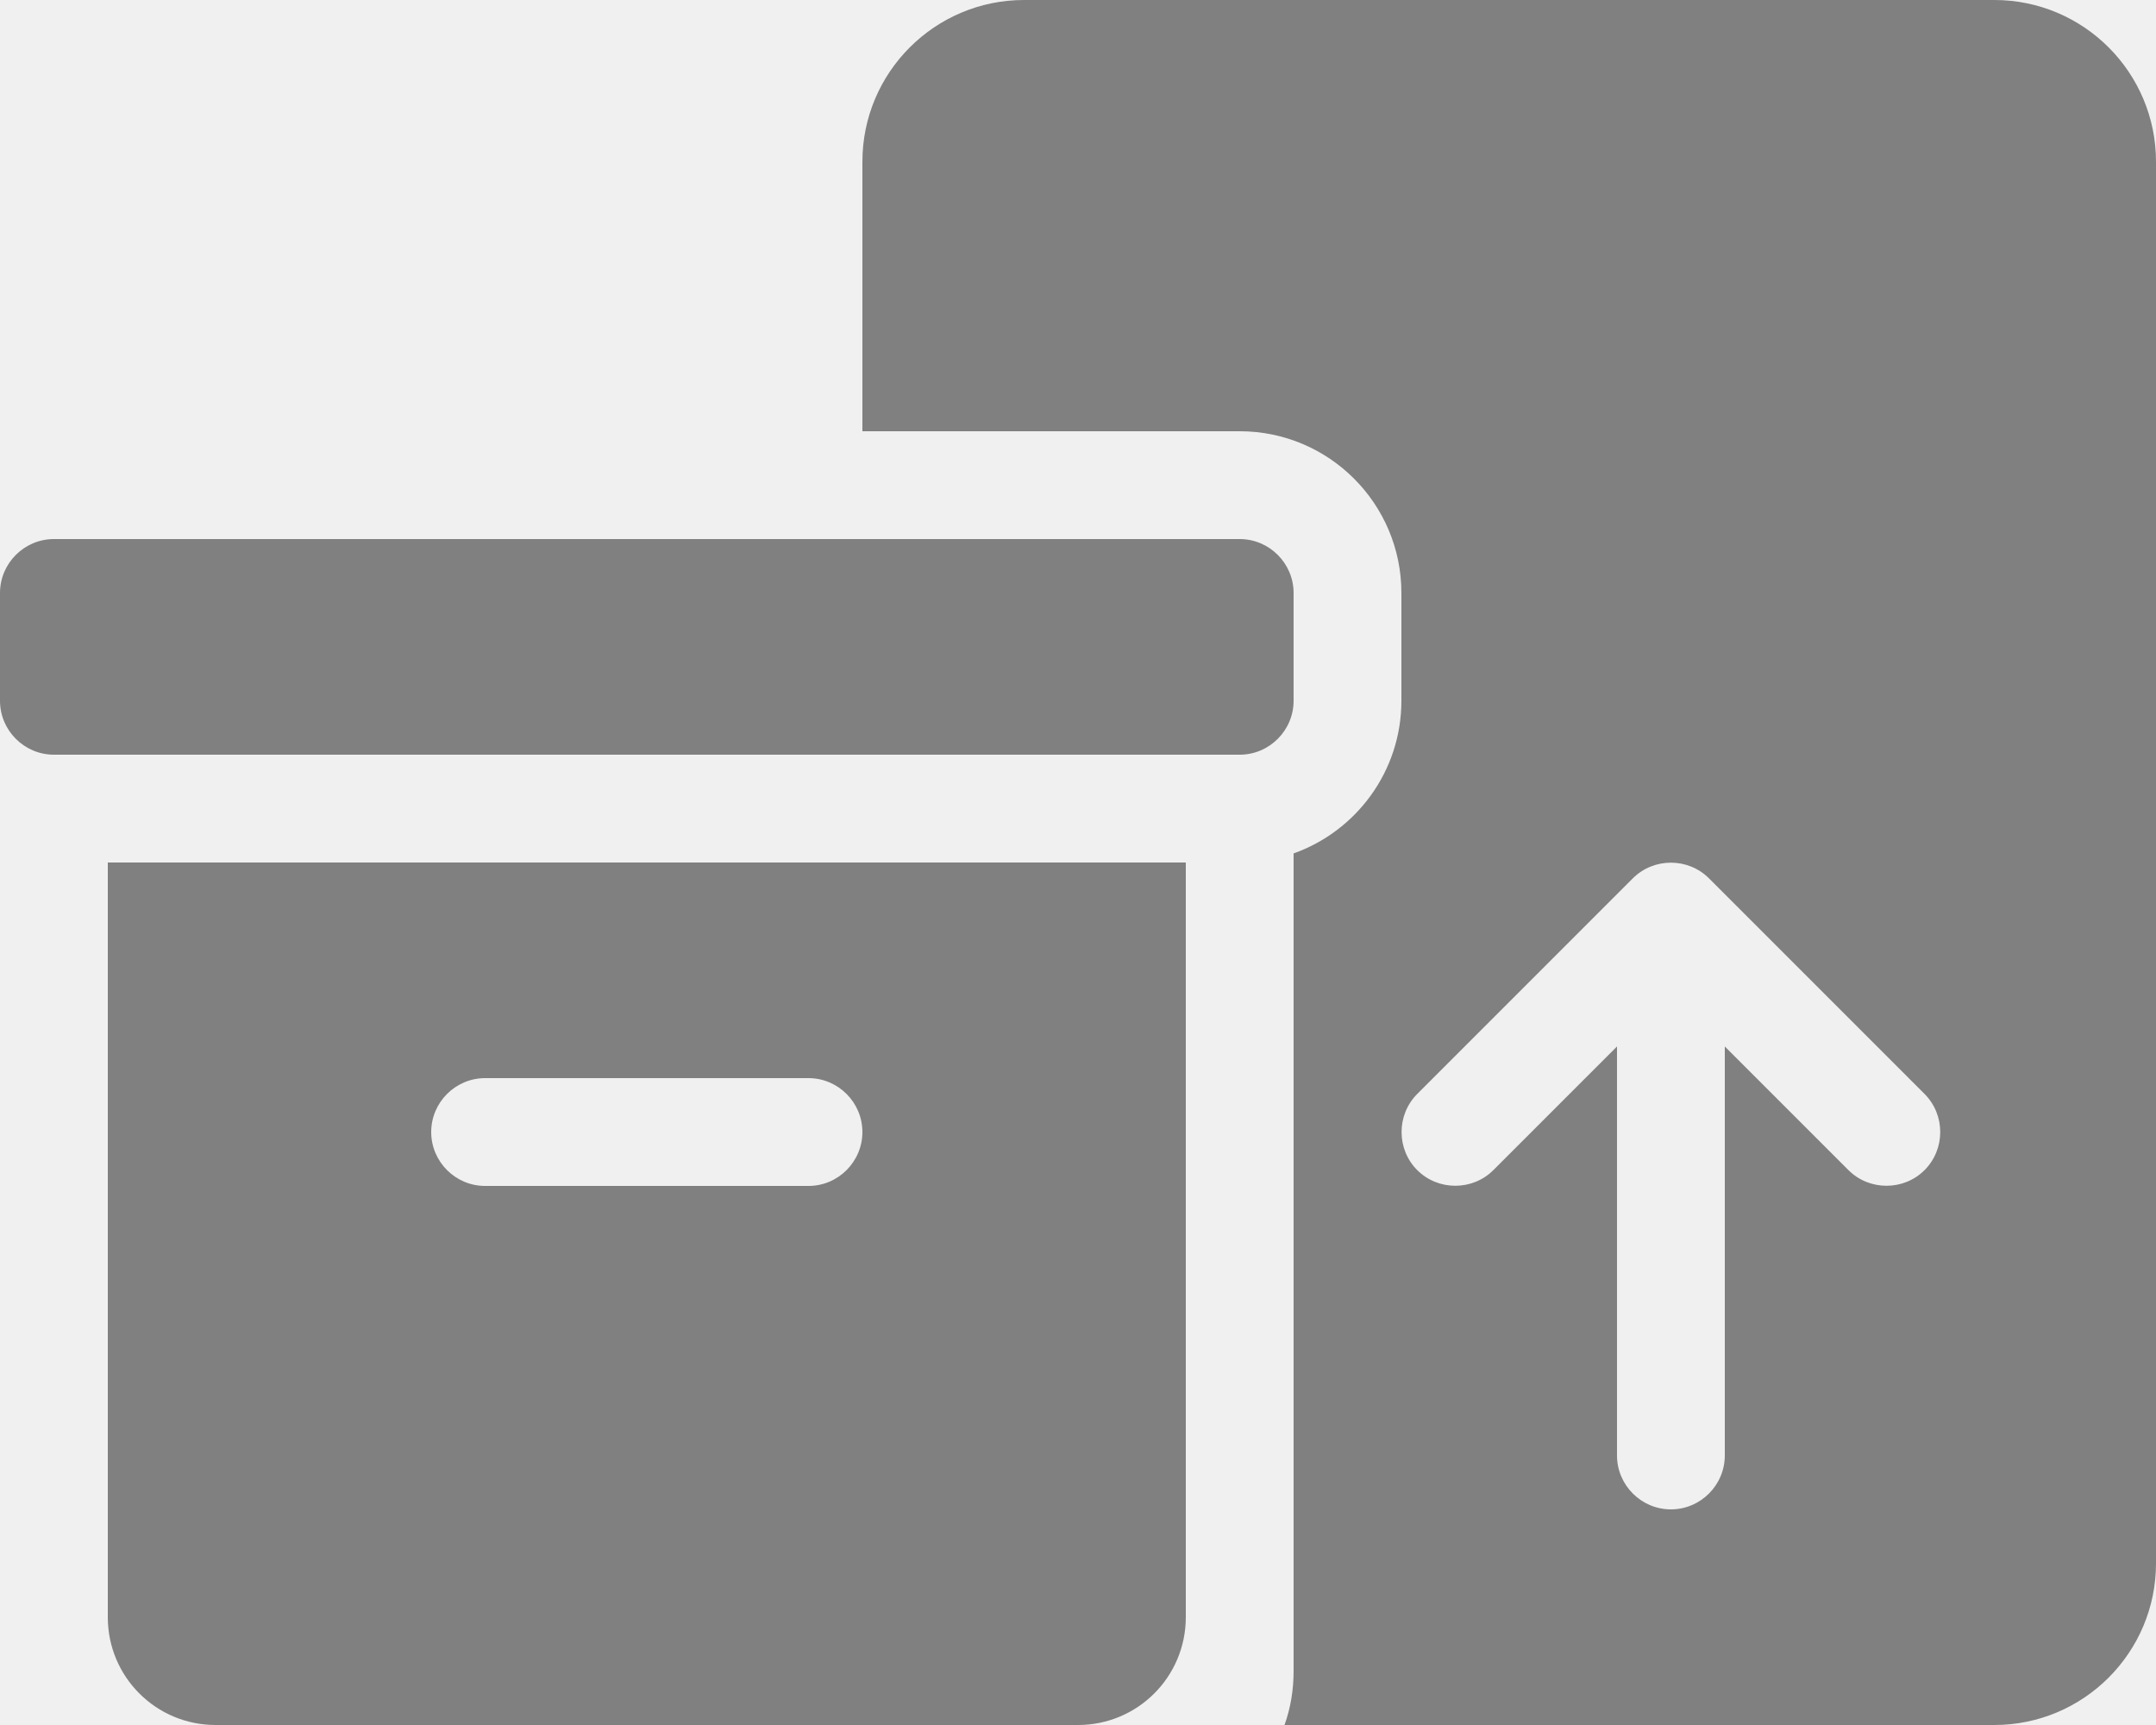
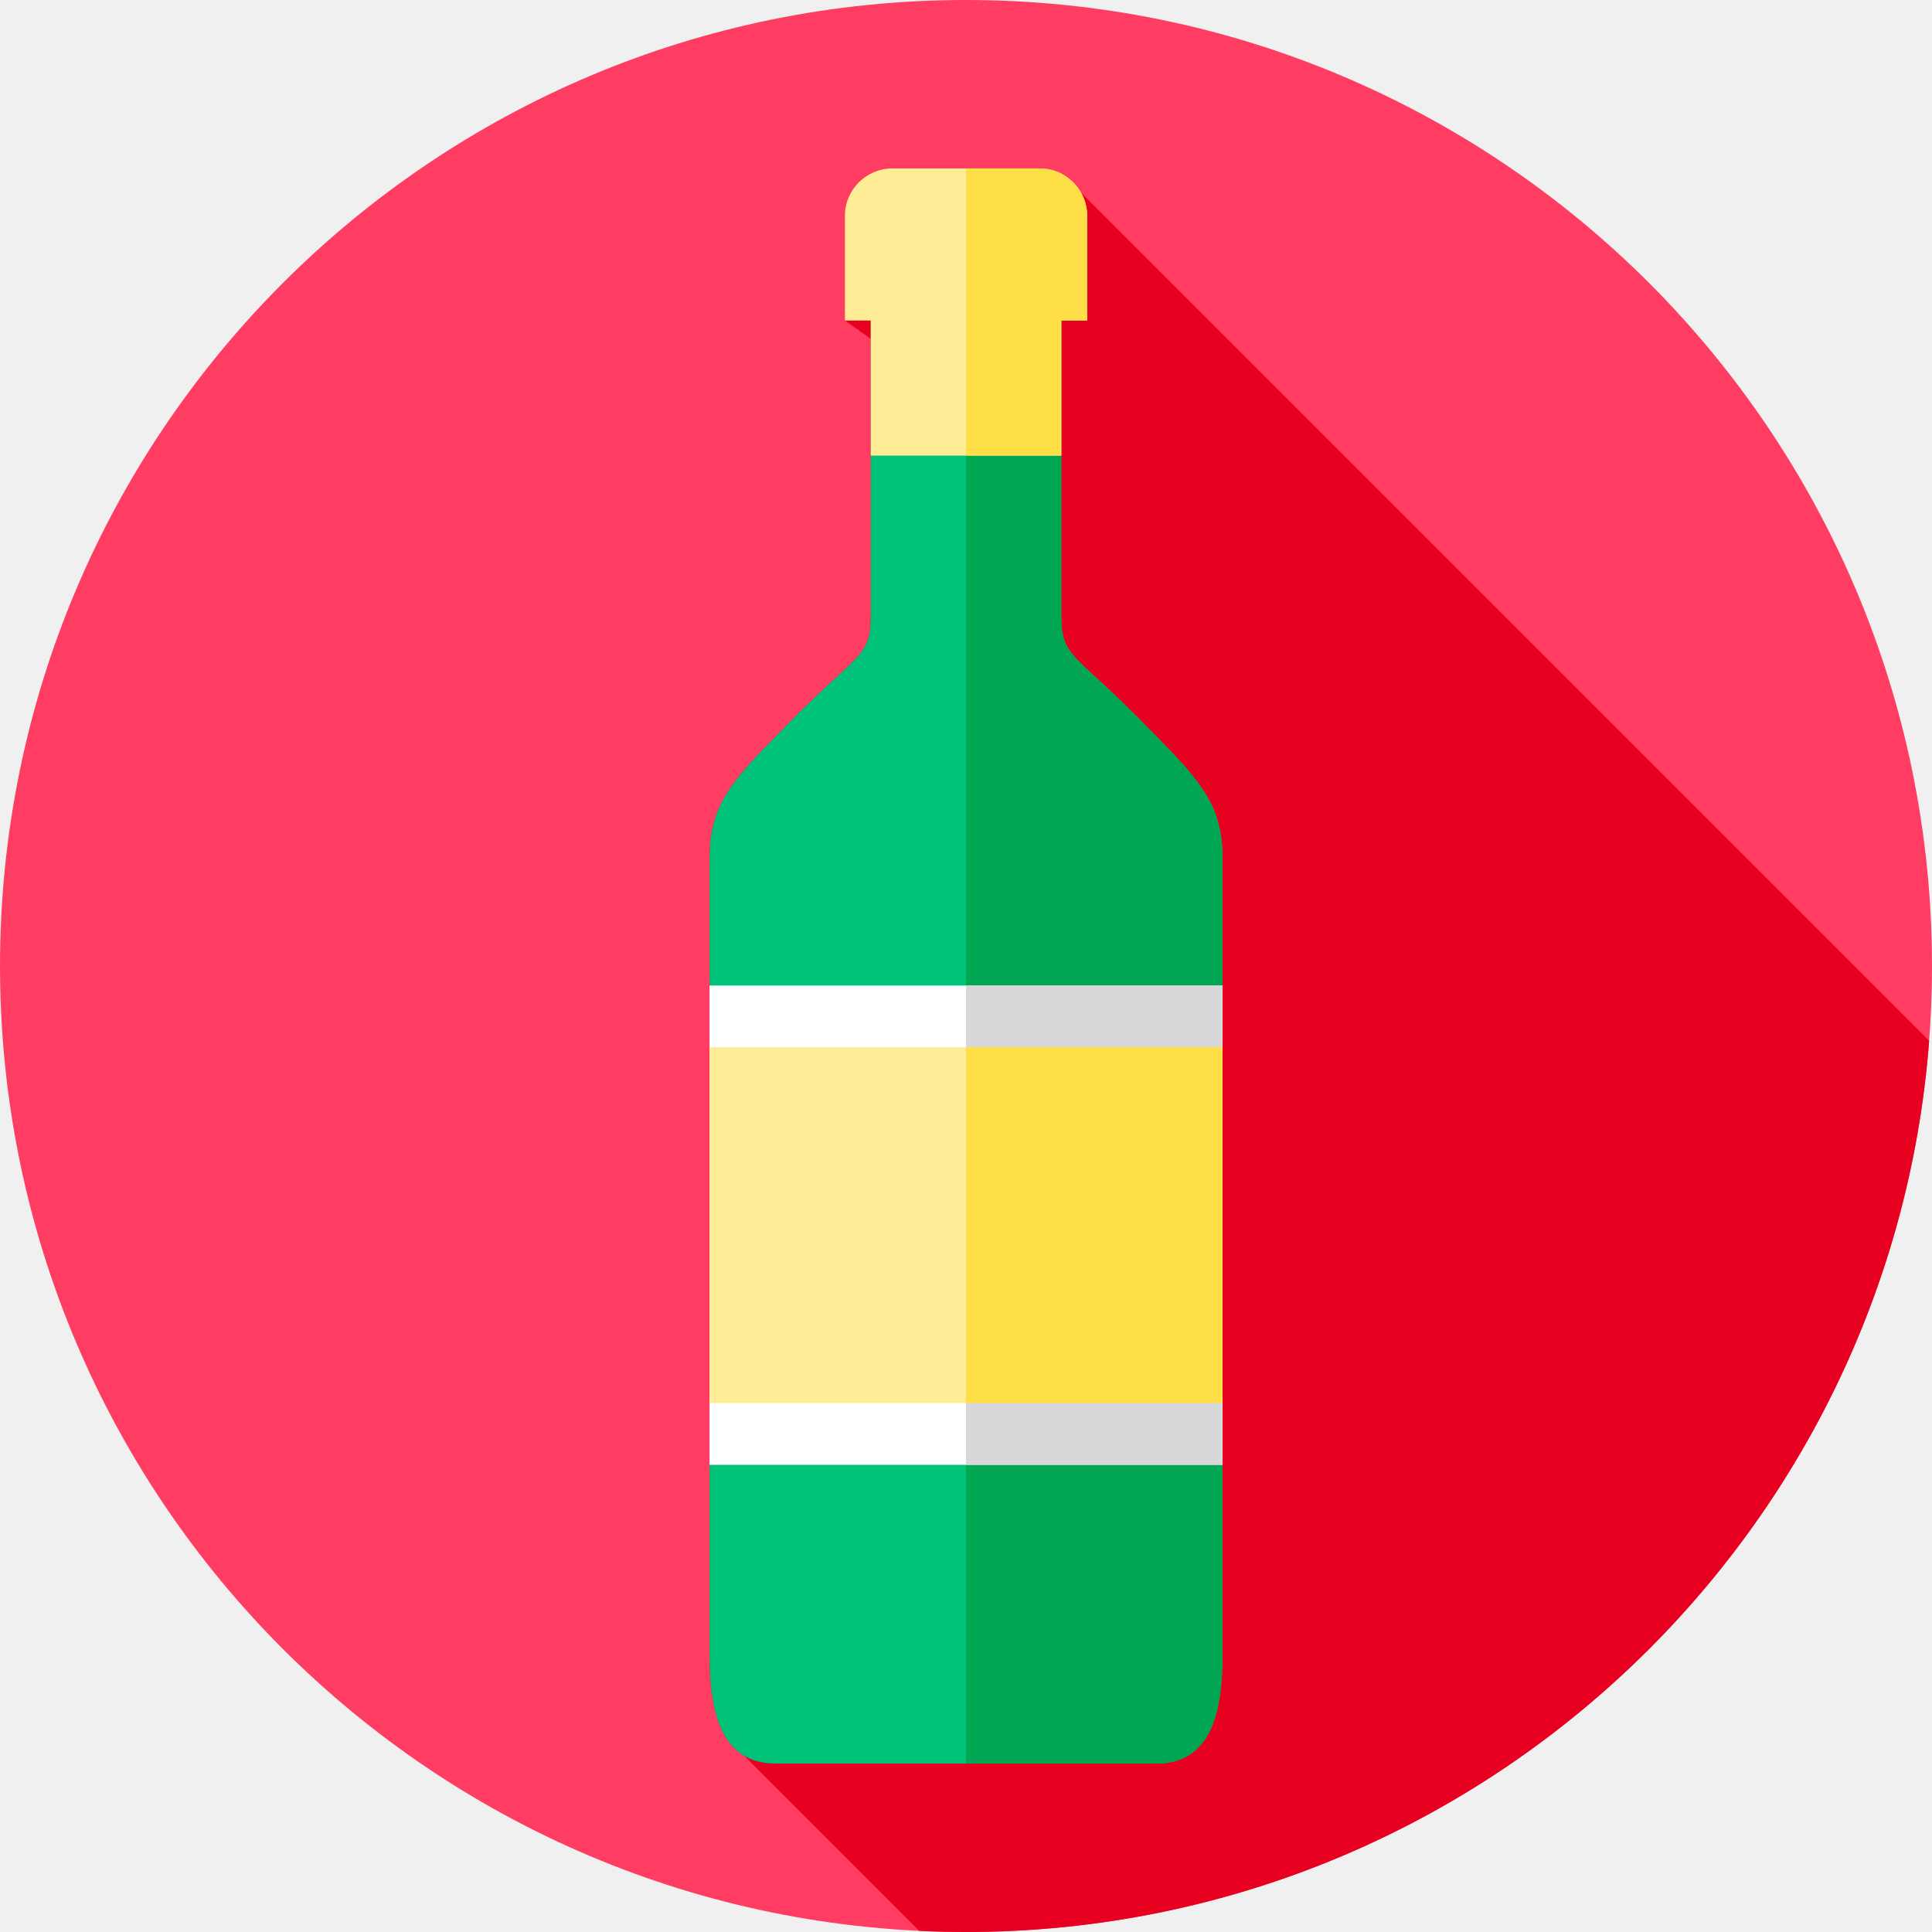
- <svg xmlns="http://www.w3.org/2000/svg" viewBox="0 0 640 512">
-   <path fill="#808080" d="M256 48c0-26.5 21.5-48 48-48H592c26.5 0 48 21.5 48 48V464c0 26.5-21.5 48-48 48H381.3c1.8-5 2.7-10.4 2.7-16V253.3c18.6-6.6 32-24.4 32-45.3V176c0-26.5-21.5-48-48-48H256V48zM571.3 347.3c6.2-6.2 6.2-16.4 0-22.6l-64-64c-6.2-6.2-16.4-6.2-22.6 0l-64 64c-6.2 6.2-6.2 16.4 0 22.6s16.4 6.2 22.6 0L480 310.6V432c0 8.8 7.2 16 16 16s16-7.2 16-16V310.6l36.7 36.7c6.2 6.2 16.4 6.2 22.6 0zM0 176c0-8.8 7.2-16 16-16H368c8.8 0 16 7.2 16 16v32c0 8.8-7.2 16-16 16H16c-8.8 0-16-7.2-16-16V176zm352 80V480c0 17.7-14.3 32-32 32H64c-17.7 0-32-14.3-32-32V256H352zM144 320c-8.8 0-16 7.2-16 16s7.2 16 16 16h96c8.8 0 16-7.2 16-16s-7.2-16-16-16H144z" />
+ <svg xmlns="http://www.w3.org/2000/svg" version="1.1" id="Layer_1" viewBox="0 0 512 512" xml:space="preserve">
+   <circle style="fill:#FF3C62;" cx="256" cy="255.996" r="255.996" />
+   <path style="fill:#E7001F;" d="M511.247,275.813L286.508,51.075c-2.15-3.836-6.254-6.446-10.941-6.446H236.44  c-6.896,0-12.539,5.642-12.539,12.539v27.776l6.863,4.848c0,0,0,67.734,0,73.334c0,11.038-3.373,9.875-20.843,27.583  c-15.415,15.624-21.876,21.716-21.876,36.743c0,15.029,0,196.034,0,211.184c0,11.598,1.772,22.271,9.143,26.641l46.419,46.419  c4.108,0.196,8.241,0.303,12.399,0.303C390.722,512,501.134,407.939,511.247,275.813z" />
+   <path style="fill:#00C379;" d="M302.088,190.708c-17.47-17.708-20.843-16.544-20.843-27.583c0-13.942,0-85.105,0-85.105h-50.48  c0,0,0,71.163,0,85.105c0,11.038-3.373,9.875-20.843,27.583c-15.415,15.624-21.876,21.716-21.876,36.744  c0,15.029,0,196.034,0,211.184c0,15.151,3.012,28.734,17.596,28.734s86.143,0,100.728,0s17.596-13.583,17.596-28.734  c0-15.151,0-196.156,0-211.184C323.963,212.424,317.502,206.332,302.088,190.708z" />
+   <path style="fill:#00A652;" d="M302.088,190.708c-17.47-17.708-20.843-16.544-20.843-27.582c0-13.942,0-85.105,0-85.105H256v389.35  c21.537,0,43.075,0,50.368,0c14.584,0,17.596-13.583,17.596-28.734c0-15.151,0-196.156,0-211.184S317.502,206.332,302.088,190.708z" />
+   <rect x="188.041" y="261.179" style="fill:#FFFFFF;" width="135.918" height="127.016" />
+   <rect x="256" y="261.179" style="fill:#D8D8DA;" width="67.959" height="127.016" />
+   <rect x="188.041" y="277.552" style="fill:#FFEC97;" width="135.918" height="94.28" />
+   <rect x="256" y="277.552" style="fill:#FFDF47;" width="67.959" height="94.28" />
+   <path style="fill:#FFEC97;" d="M288.106,57.168c0-6.896-5.642-12.539-12.539-12.539H236.44c-6.896,0-12.539,5.642-12.539,12.539  v27.776h6.863v35.787h50.48V84.944h6.863V57.168H288.106z" />
+   <path style="fill:#FFDF47;" d="M281.244,120.731V84.944h6.863V57.168c0-6.896-5.642-12.539-12.539-12.539H256v76.102H281.244z" />
</svg>
